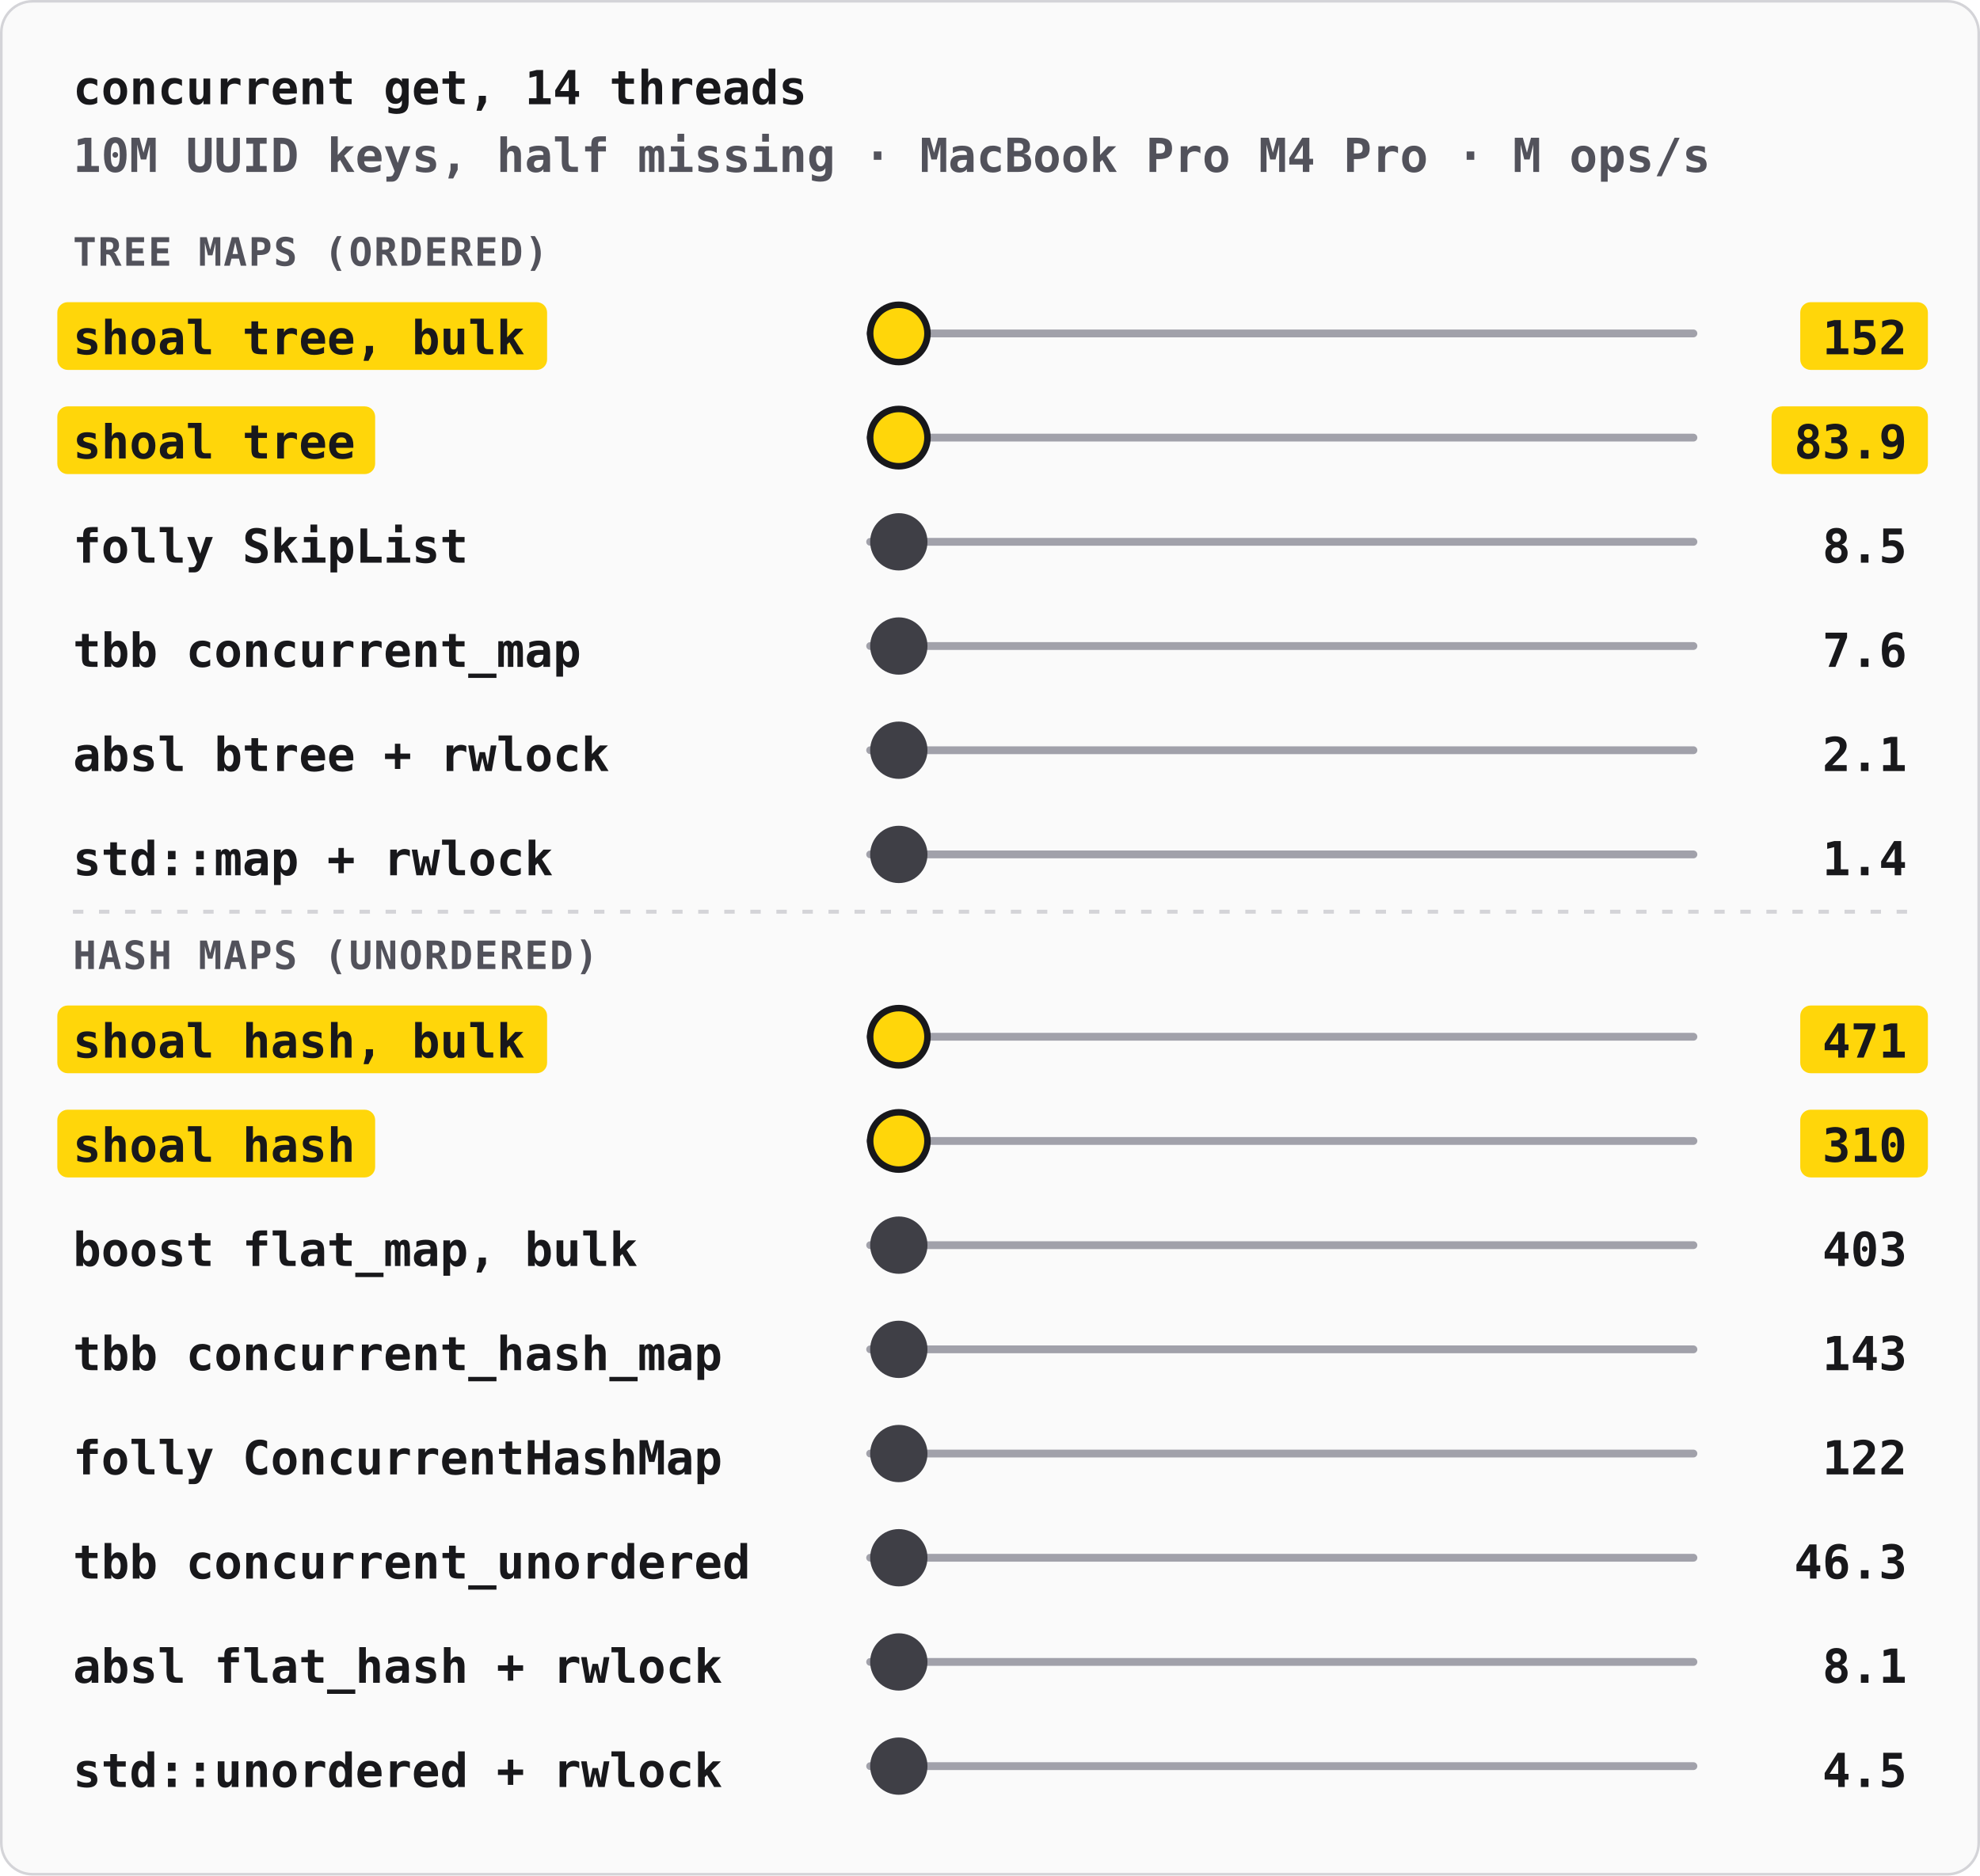
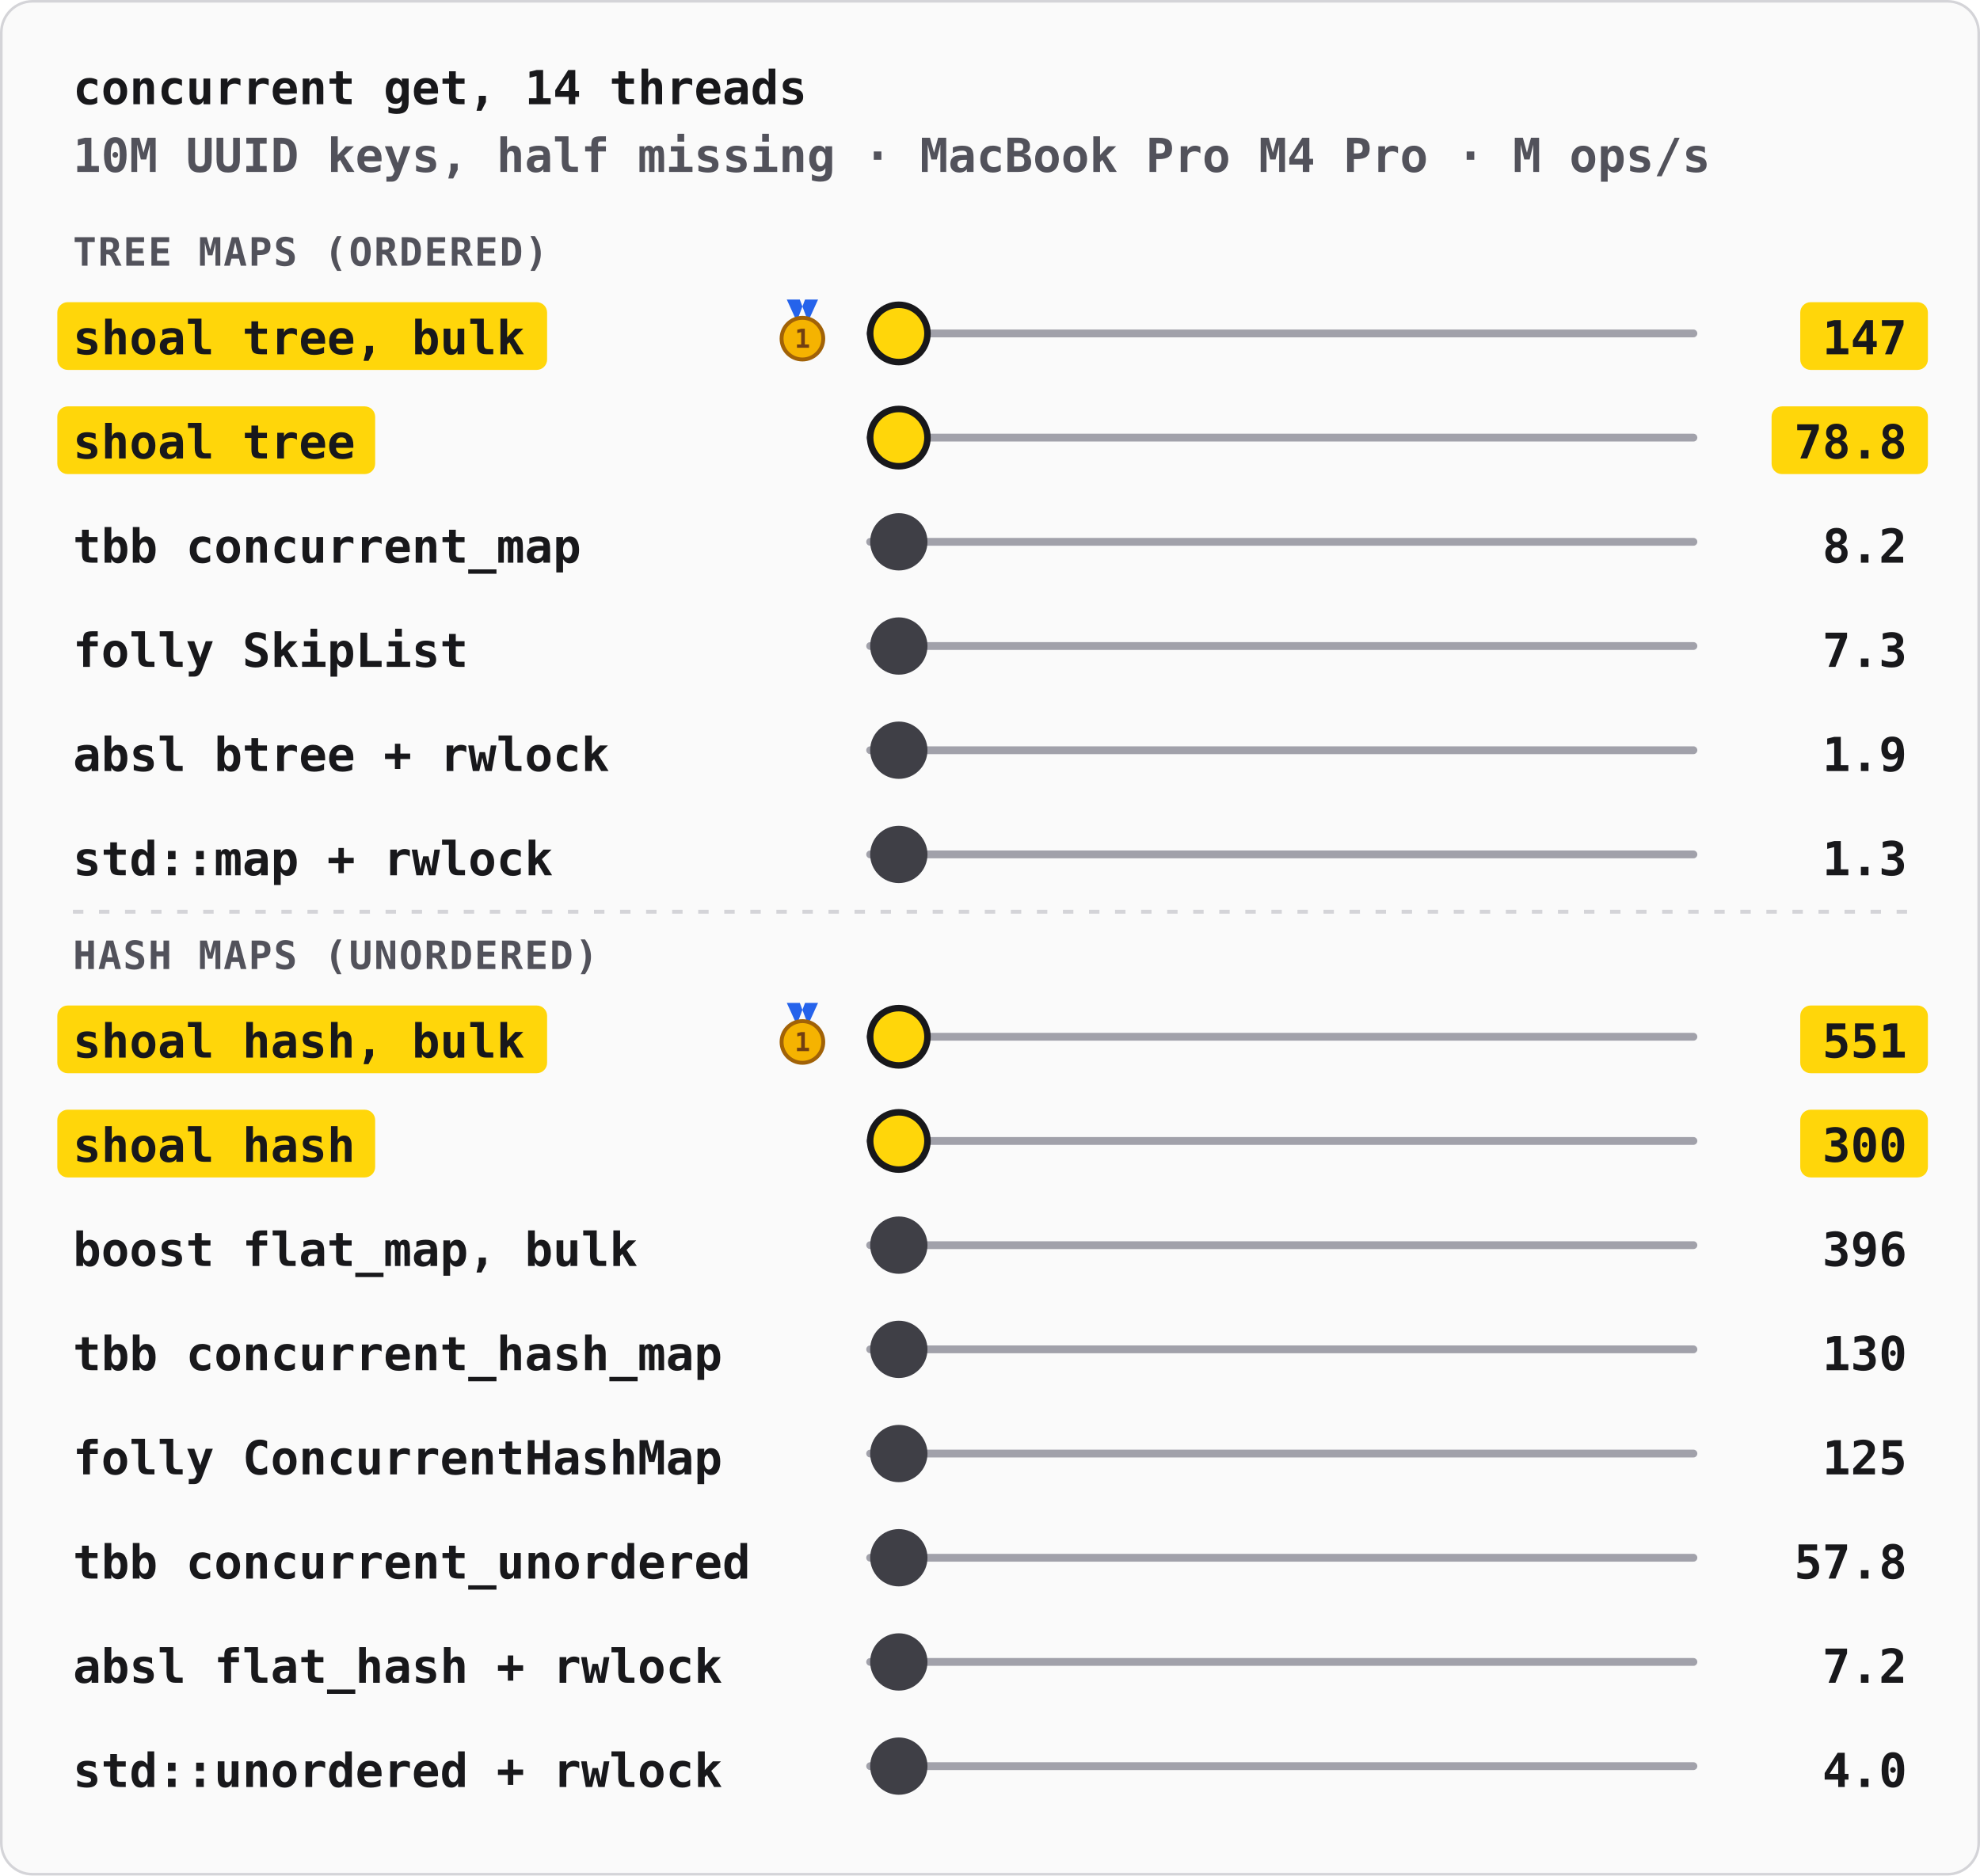
- <svg xmlns="http://www.w3.org/2000/svg" width="760" height="720" viewBox="0 0 760 720" role="img" aria-label="Concurrent get, 14 threads on 10M UUID keys, half missing, MacBook Pro M4 Pro, in million operations per second: shoal tree, bulk 152, shoal tree 83.9, tbb concurrent_map 7.6, folly SkipList 8.5, absl btree + rwlock 2.1, std::map + rwlock 1.4, shoal hash, bulk 471, shoal hash 310, boost flat_map, bulk 403, folly ConcurrentHashMap 122, tbb concurrent_hash_map 143, tbb concurrent_unordered 46.3, absl flat_hash + rwlock 8.1, std::unordered + rwlock 4.5.">
+ <svg xmlns="http://www.w3.org/2000/svg" width="760" height="720" viewBox="0 0 760 720" role="img" aria-label="Concurrent get, 14 threads on 10M UUID keys, half missing, MacBook Pro M4 Pro, in million operations per second: shoal tree, bulk 147, shoal tree 78.8, tbb concurrent_map 8.2, folly SkipList 7.3, absl btree + rwlock 1.9, std::map + rwlock 1.3, shoal hash, bulk 551, shoal hash 300, boost flat_map, bulk 396, folly ConcurrentHashMap 125, tbb concurrent_hash_map 130, tbb concurrent_unordered 57.8, absl flat_hash + rwlock 7.2, std::unordered + rwlock 4.0. Fastest in tree maps (ordered), shoal tree, bulk; hash maps (unordered), shoal hash, bulk.">
  <style>
    text { font-family: ui-monospace, SFMono-Regular, Menlo, Consolas, monospace; font-size: 18px; font-weight: 600; fill: #18181b; }
    .title { font-weight: 800; }
    .muted { fill: #52525b; }
    .heat { fill: #52525b; font-size: 15px; font-weight: 700; letter-spacing: 0.04em; }
    .ours { font-weight: 800; }
    .value { text-anchor: end; }
    .highlight { fill: #ffd60a; }
    .track { stroke: #a1a1aa; stroke-width: 3; stroke-linecap: round; }
    .rule { stroke: #d4d4d8; stroke-width: 1.5; stroke-dasharray: 4 6; }
+     .medal-ribbon { fill: #2563eb; }
+     .medal { fill: #f5b301; stroke: #a16207; stroke-width: 1.5; }
+     .medal-rank { font-size: 10px; font-weight: 800; fill: #713f12; text-anchor: middle; }
    .ball { animation: bounce linear infinite alternate; }
    @keyframes bounce { to { transform: translateX(294px); } }
  </style>
  <rect x="0.5" y="0.5" width="759" height="719" rx="12" fill="#fafafa" stroke="#d4d4d8" />
  <text class="title" x="28" y="40">concurrent get, 14 threads</text>
  <text class="muted" x="28" y="66">10M UUID keys, half missing · MacBook Pro M4 Pro · M ops/s</text>
  <text class="heat" x="28" y="102">TREE MAPS (ORDERED)</text>
  <rect class="highlight" x="22" y="116" width="188" height="26" rx="4" />
  <rect class="highlight" x="691" y="116" width="49" height="26" rx="4" />
  <text class="ours" x="28" y="136">shoal tree, bulk</text>
  <line class="track" x1="334" y1="128" x2="650" y2="128" />
-   <circle class="ball" cx="345" cy="128" r="11" fill="#ffd60a" stroke="#18181b" stroke-width="2.5" style="animation-duration: 1.85s" />
-   <text class="ours value" x="732" y="136">152</text>
+   <circle class="ball" cx="345" cy="128" r="11" fill="#ffd60a" stroke="#18181b" stroke-width="2.5" style="animation-duration: 2.25s" />
+   <text class="ours value" x="732" y="136">147</text>
+   <path class="medal-ribbon" d="M302 115 h5 l3 8 -3 3 z M314 115 h-5 l-3 8 3 3 z" />
+   <circle class="medal" cx="308" cy="130" r="8" />
+   <text class="medal-rank" x="308" y="133.5">1</text>
  <rect class="highlight" x="22" y="156" width="122" height="26" rx="4" />
  <rect class="highlight" x="680" y="156" width="60" height="26" rx="4" />
  <text class="ours" x="28" y="176">shoal tree</text>
  <line class="track" x1="334" y1="168" x2="650" y2="168" />
-   <circle class="ball" cx="345" cy="168" r="11" fill="#ffd60a" stroke="#18181b" stroke-width="2.5" style="animation-duration: 3.37s" />
-   <text class="ours value" x="732" y="176">83.9</text>
-   <text x="28" y="216">folly SkipList</text>
+   <circle class="ball" cx="345" cy="168" r="11" fill="#ffd60a" stroke="#18181b" stroke-width="2.5" style="animation-duration: 4.20s" />
+   <text class="ours value" x="732" y="176">78.8</text>
+   <text x="28" y="216">tbb concurrent_map</text>
  <line class="track" x1="334" y1="208" x2="650" y2="208" />
-   <circle class="ball" cx="345" cy="208" r="11" fill="#3f3f46" style="animation-duration: 33.25s" />
-   <text class="value" x="732" y="216">8.5</text>
-   <text x="28" y="256">tbb concurrent_map</text>
+   <circle class="ball" cx="345" cy="208" r="11" fill="#3f3f46" style="animation-duration: 40.33s" />
+   <text class="value" x="732" y="216">8.2</text>
+   <text x="28" y="256">folly SkipList</text>
  <line class="track" x1="334" y1="248" x2="650" y2="248" />
-   <circle class="ball" cx="345" cy="248" r="11" fill="#3f3f46" style="animation-duration: 37.18s" />
-   <text class="value" x="732" y="256">7.6</text>
+   <circle class="ball" cx="345" cy="248" r="11" fill="#3f3f46" style="animation-duration: 45.30s" />
+   <text class="value" x="732" y="256">7.3</text>
  <text x="28" y="296">absl btree + rwlock</text>
  <line class="track" x1="334" y1="288" x2="650" y2="288" />
-   <circle class="ball" cx="345" cy="288" r="11" fill="#3f3f46" style="animation-duration: 134.57s" />
-   <text class="value" x="732" y="296">2.1</text>
+   <circle class="ball" cx="345" cy="288" r="11" fill="#3f3f46" style="animation-duration: 174.06s" />
+   <text class="value" x="732" y="296">1.9</text>
  <text x="28" y="336">std::map + rwlock</text>
  <line class="track" x1="334" y1="328" x2="650" y2="328" />
-   <circle class="ball" cx="345" cy="328" r="11" fill="#3f3f46" style="animation-duration: 201.86s" />
-   <text class="value" x="732" y="336">1.4</text>
+   <circle class="ball" cx="345" cy="328" r="11" fill="#3f3f46" style="animation-duration: 254.40s" />
+   <text class="value" x="732" y="336">1.3</text>
  <line class="rule" x1="28" y1="350" x2="732" y2="350" />
  <text class="heat" x="28" y="372">HASH MAPS (UNORDERED)</text>
  <rect class="highlight" x="22" y="386" width="188" height="26" rx="4" />
  <rect class="highlight" x="691" y="386" width="49" height="26" rx="4" />
  <text class="ours" x="28" y="406">shoal hash, bulk</text>
  <line class="track" x1="334" y1="398" x2="650" y2="398" />
  <circle class="ball" cx="345" cy="398" r="11" fill="#ffd60a" stroke="#18181b" stroke-width="2.5" style="animation-duration: 0.60s" />
-   <text class="ours value" x="732" y="406">471</text>
+   <text class="ours value" x="732" y="406">551</text>
+   <path class="medal-ribbon" d="M302 385 h5 l3 8 -3 3 z M314 385 h-5 l-3 8 3 3 z" />
+   <circle class="medal" cx="308" cy="400" r="8" />
+   <text class="medal-rank" x="308" y="403.5">1</text>
  <rect class="highlight" x="22" y="426" width="122" height="26" rx="4" />
  <rect class="highlight" x="691" y="426" width="49" height="26" rx="4" />
  <text class="ours" x="28" y="446">shoal hash</text>
  <line class="track" x1="334" y1="438" x2="650" y2="438" />
-   <circle class="ball" cx="345" cy="438" r="11" fill="#ffd60a" stroke="#18181b" stroke-width="2.5" style="animation-duration: 0.91s" />
-   <text class="ours value" x="732" y="446">310</text>
+   <circle class="ball" cx="345" cy="438" r="11" fill="#ffd60a" stroke="#18181b" stroke-width="2.5" style="animation-duration: 1.10s" />
+   <text class="ours value" x="732" y="446">300</text>
  <text x="28" y="486">boost flat_map, bulk</text>
  <line class="track" x1="334" y1="478" x2="650" y2="478" />
-   <circle class="ball" cx="345" cy="478" r="11" fill="#3f3f46" style="animation-duration: 0.70s" />
-   <text class="value" x="732" y="486">403</text>
+   <circle class="ball" cx="345" cy="478" r="11" fill="#3f3f46" style="animation-duration: 0.83s" />
+   <text class="value" x="732" y="486">396</text>
  <text x="28" y="526">tbb concurrent_hash_map</text>
  <line class="track" x1="334" y1="518" x2="650" y2="518" />
-   <circle class="ball" cx="345" cy="518" r="11" fill="#3f3f46" style="animation-duration: 1.97s" />
-   <text class="value" x="732" y="526">143</text>
+   <circle class="ball" cx="345" cy="518" r="11" fill="#3f3f46" style="animation-duration: 2.54s" />
+   <text class="value" x="732" y="526">130</text>
  <text x="28" y="566">folly ConcurrentHashMap</text>
  <line class="track" x1="334" y1="558" x2="650" y2="558" />
-   <circle class="ball" cx="345" cy="558" r="11" fill="#3f3f46" style="animation-duration: 2.32s" />
-   <text class="value" x="732" y="566">122</text>
+   <circle class="ball" cx="345" cy="558" r="11" fill="#3f3f46" style="animation-duration: 2.65s" />
+   <text class="value" x="732" y="566">125</text>
  <text x="28" y="606">tbb concurrent_unordered</text>
  <line class="track" x1="334" y1="598" x2="650" y2="598" />
-   <circle class="ball" cx="345" cy="598" r="11" fill="#3f3f46" style="animation-duration: 6.10s" />
-   <text class="value" x="732" y="606">46.3</text>
+   <circle class="ball" cx="345" cy="598" r="11" fill="#3f3f46" style="animation-duration: 5.72s" />
+   <text class="value" x="732" y="606">57.8</text>
  <text x="28" y="646">absl flat_hash + rwlock</text>
  <line class="track" x1="334" y1="638" x2="650" y2="638" />
-   <circle class="ball" cx="345" cy="638" r="11" fill="#3f3f46" style="animation-duration: 34.89s" />
-   <text class="value" x="732" y="646">8.1</text>
+   <circle class="ball" cx="345" cy="638" r="11" fill="#3f3f46" style="animation-duration: 45.93s" />
+   <text class="value" x="732" y="646">7.2</text>
  <text x="28" y="686">std::unordered + rwlock</text>
  <line class="track" x1="334" y1="678" x2="650" y2="678" />
-   <circle class="ball" cx="345" cy="678" r="11" fill="#3f3f46" style="animation-duration: 62.80s" />
-   <text class="value" x="732" y="686">4.5</text>
+   <circle class="ball" cx="345" cy="678" r="11" fill="#3f3f46" style="animation-duration: 82.68s" />
+   <text class="value" x="732" y="686">4.0</text>
</svg>
